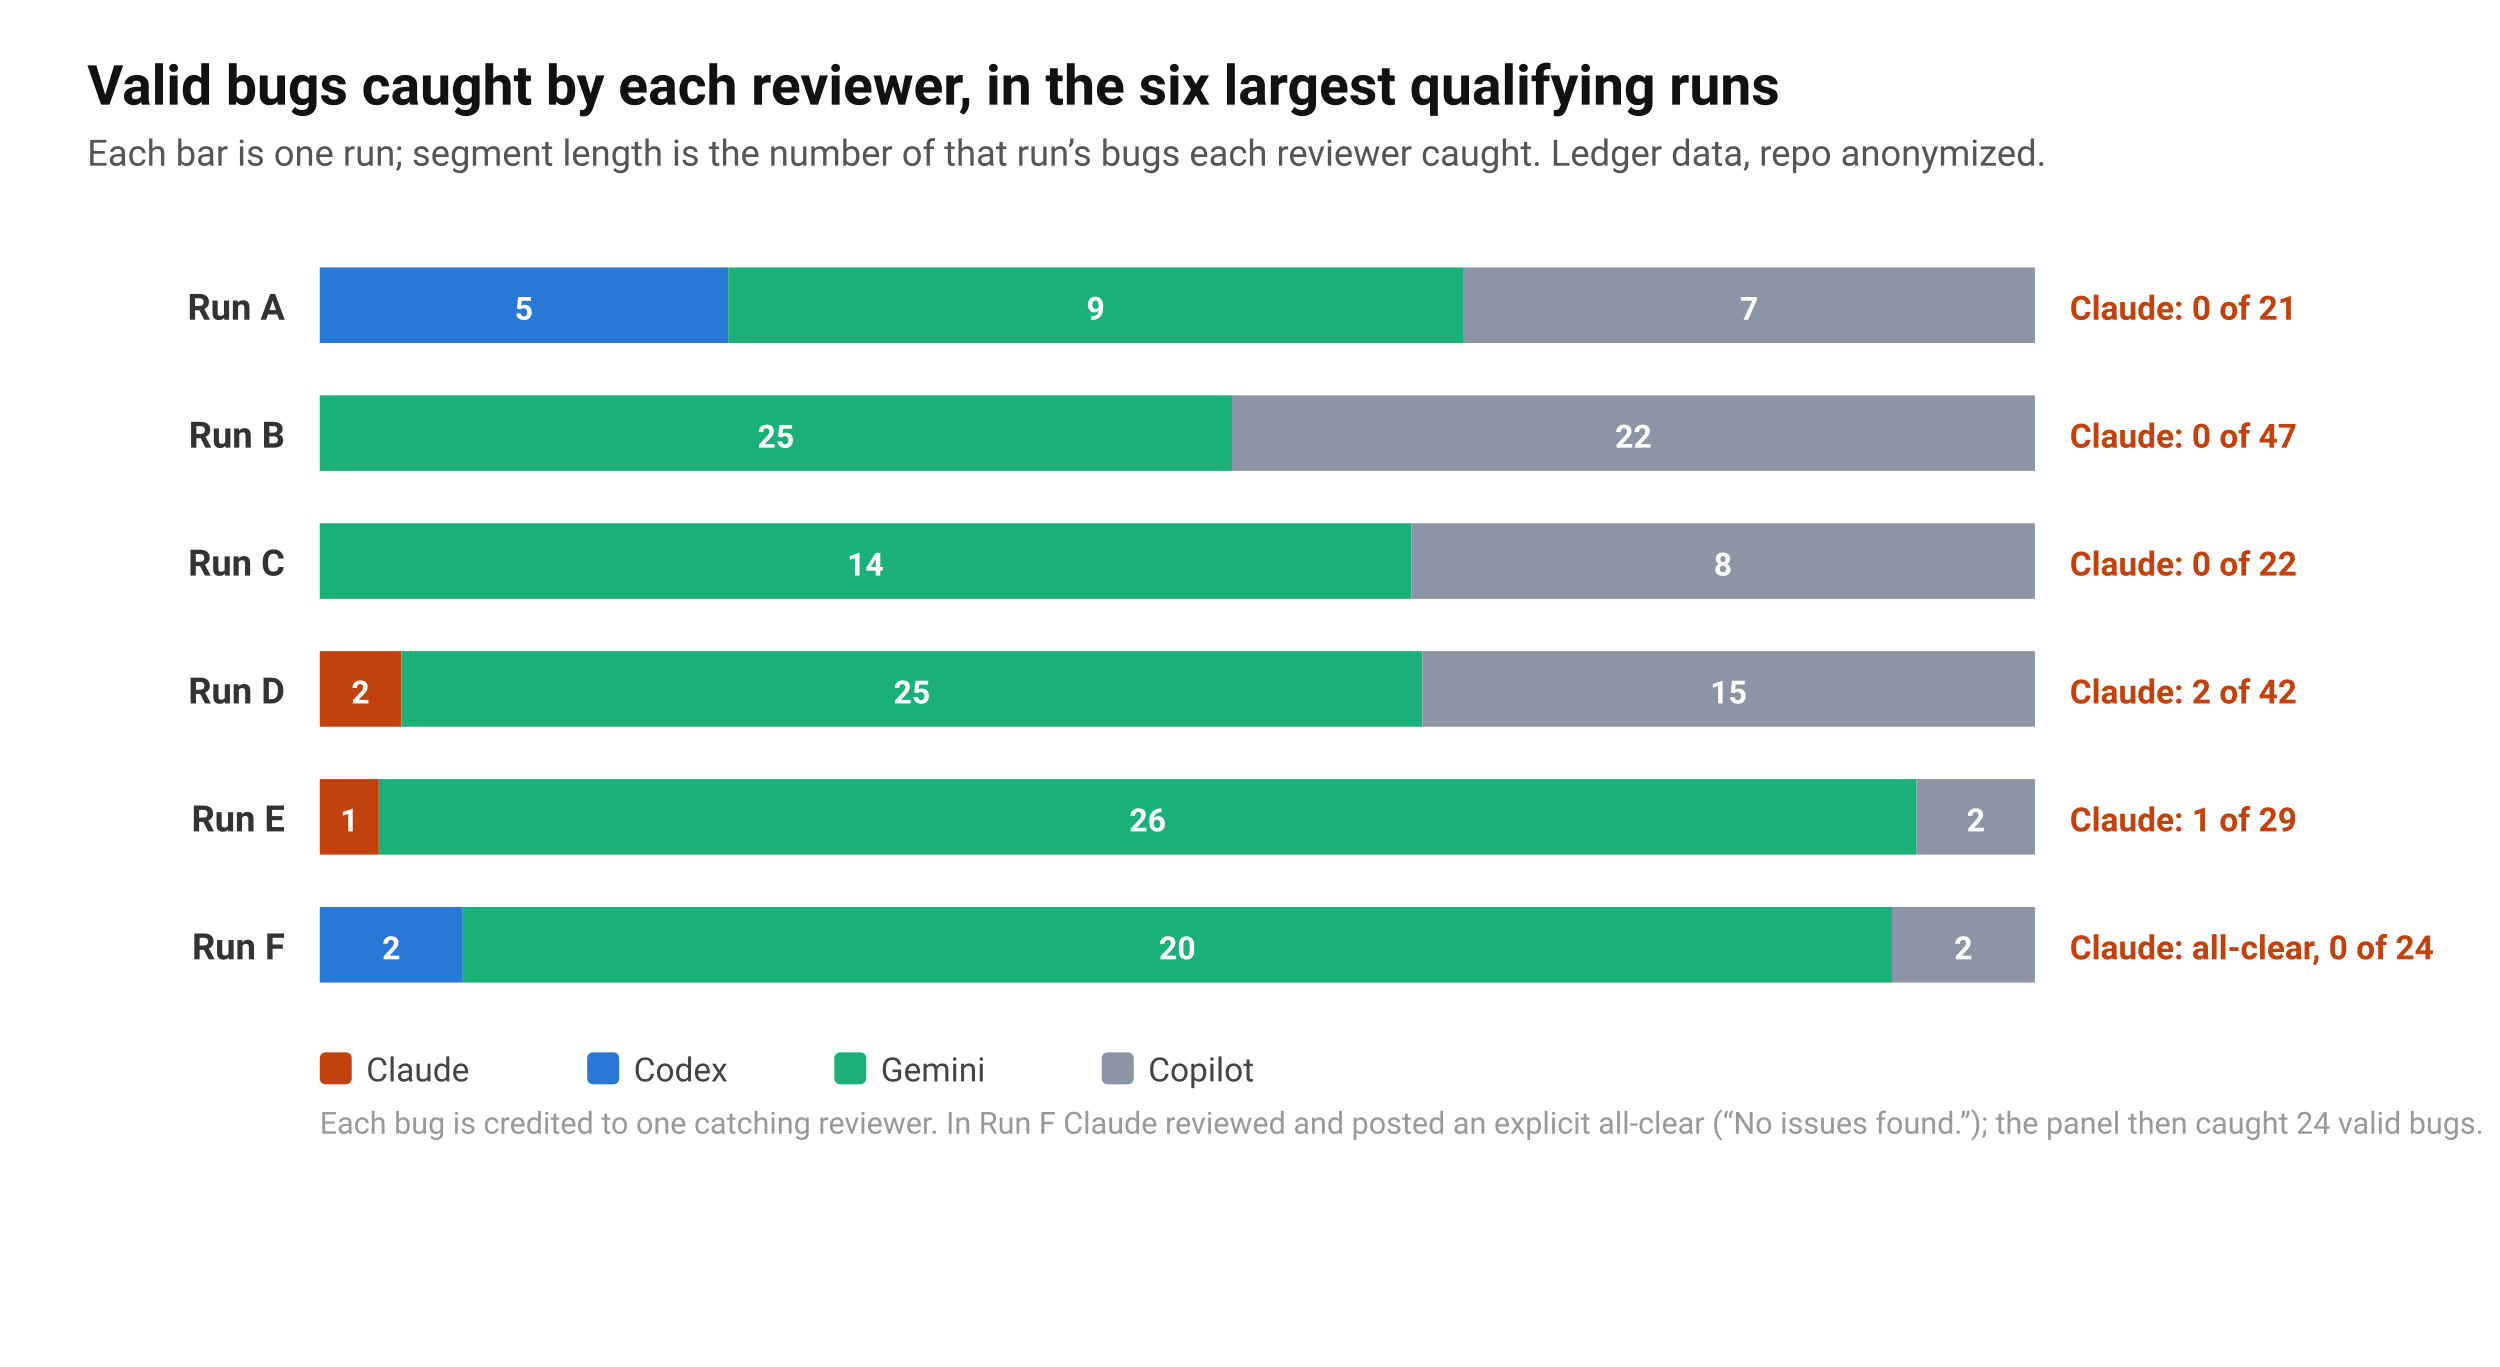
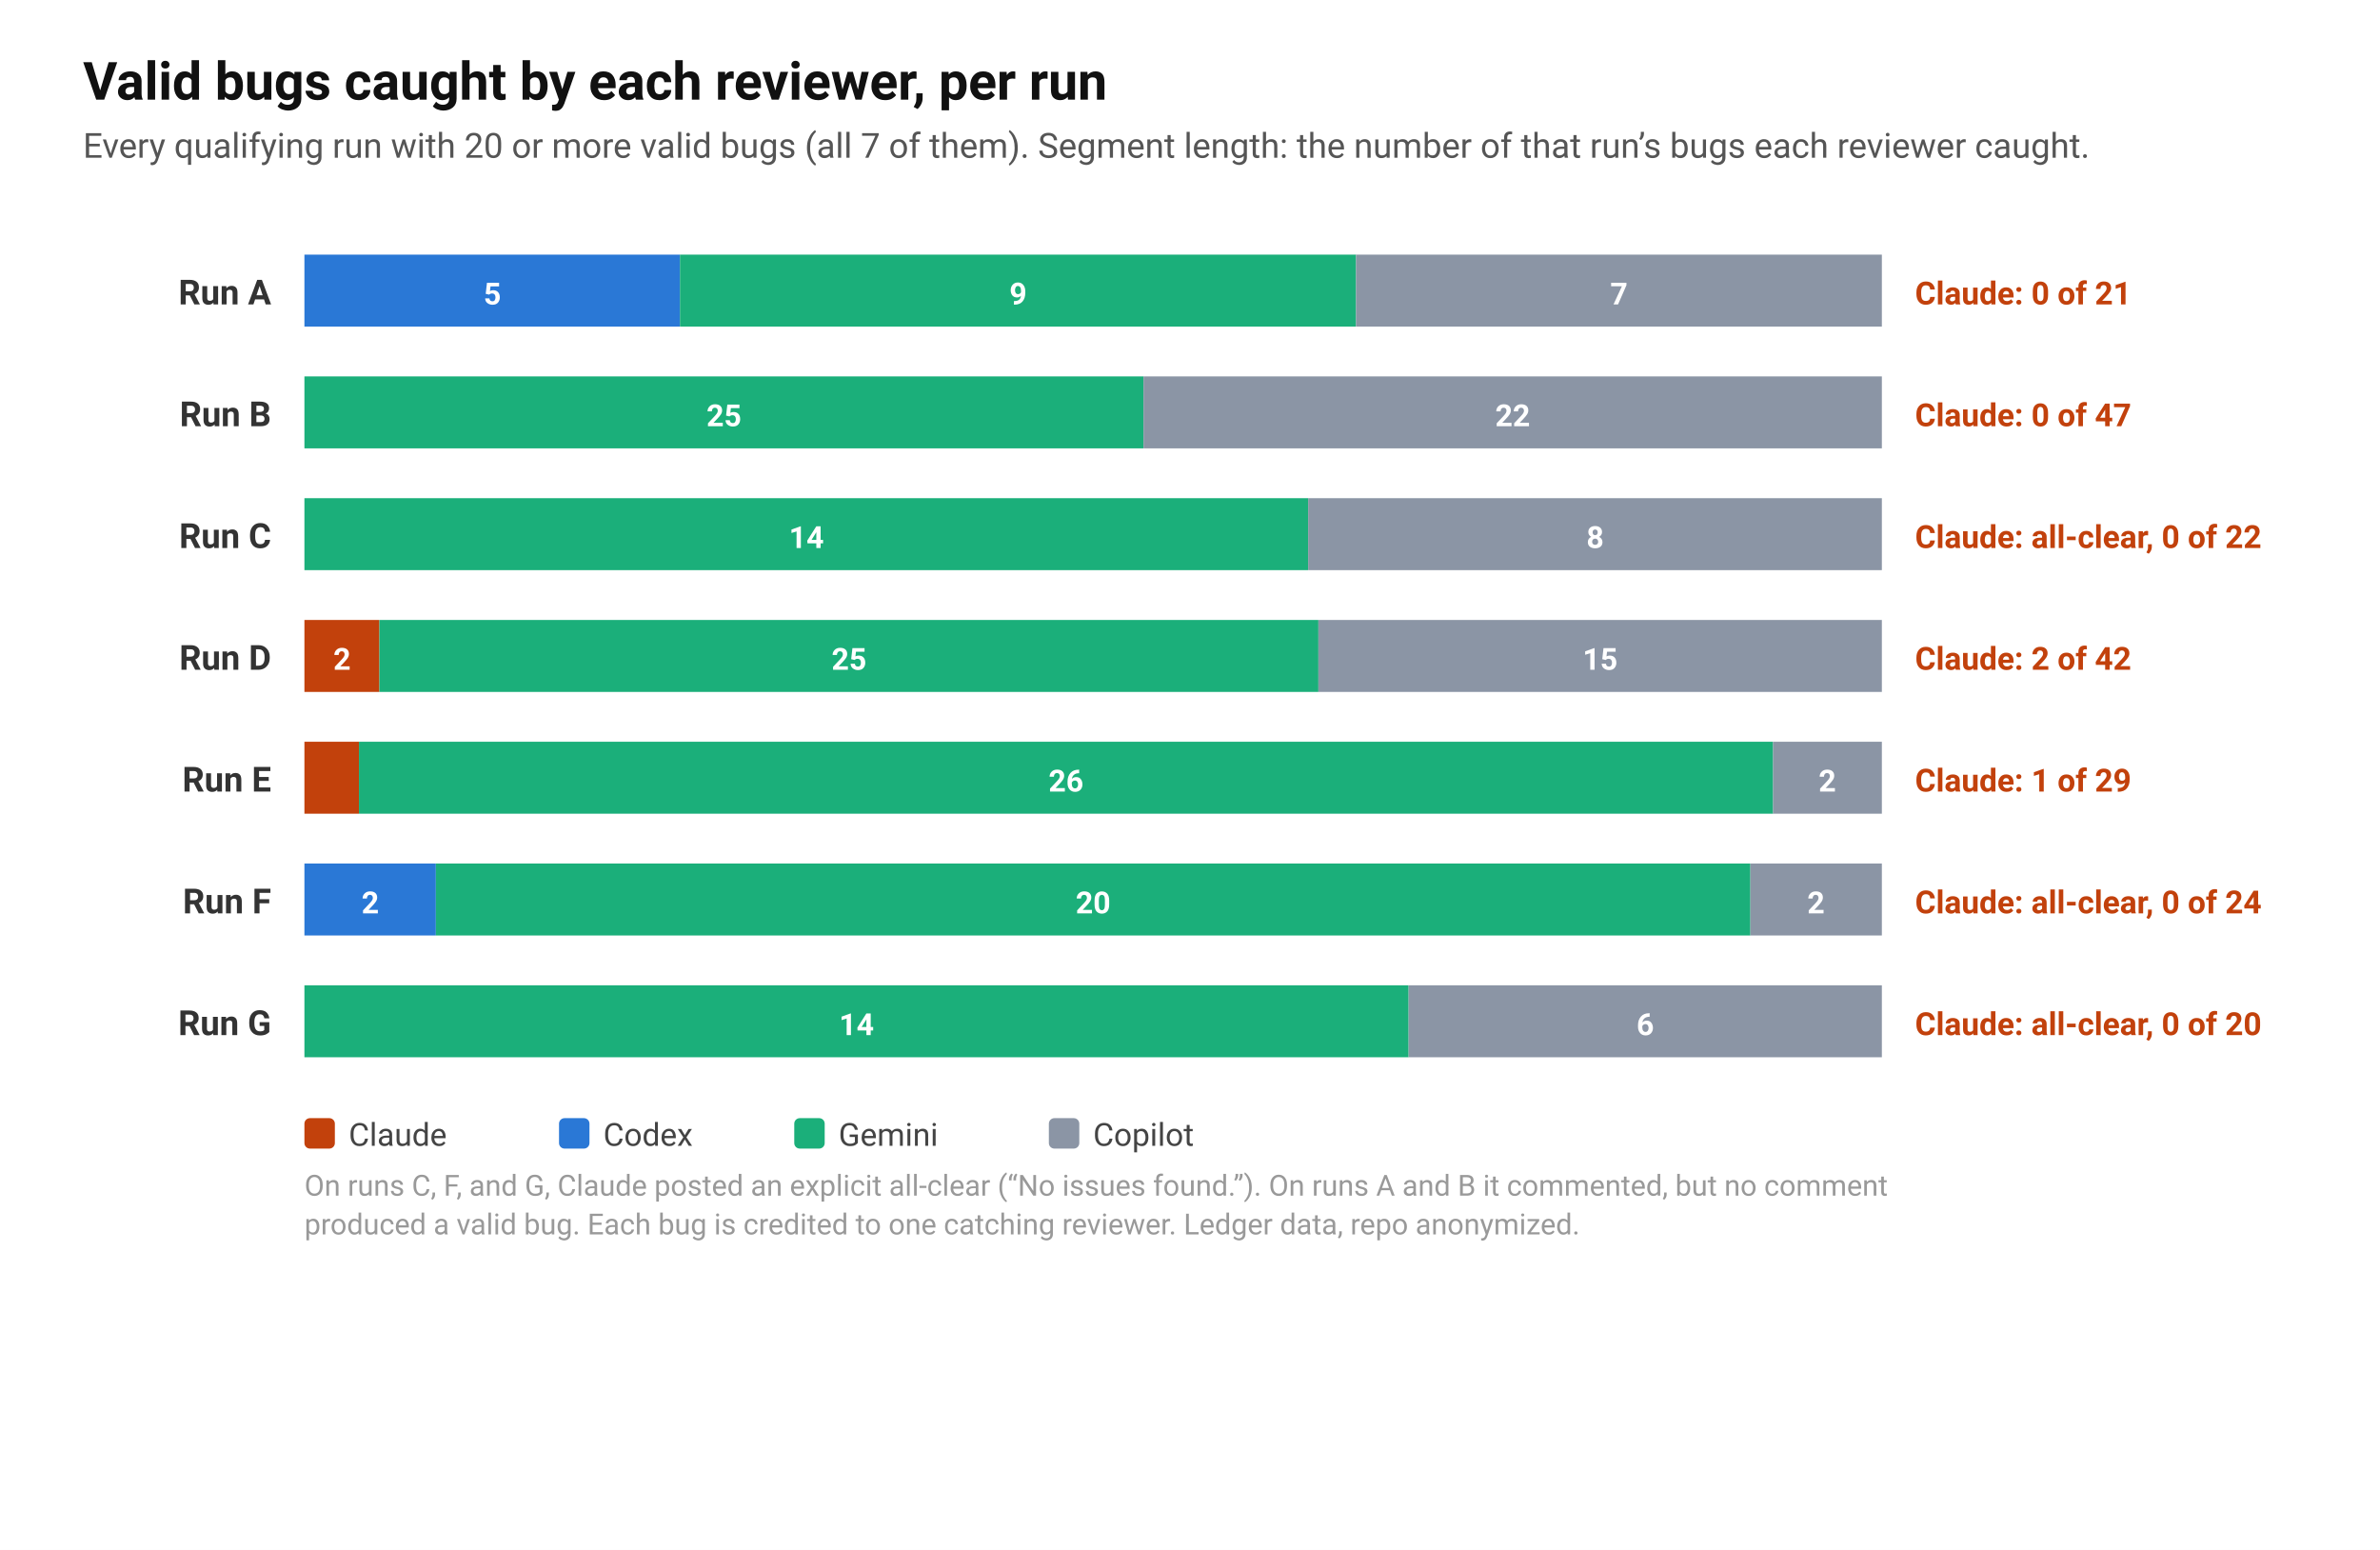
- <svg xmlns="http://www.w3.org/2000/svg" viewBox="0 0 860 470" font-family="-apple-system,Segoe UI,Roboto,Helvetica,Arial,sans-serif">
-   <rect width="860" height="470" fill="#fff" />
-   <text x="30" y="36" font-size="19" font-weight="700" fill="#111">Valid bugs caught by each reviewer, in the six largest qualifying runs</text>
-   <text x="30" y="57" font-size="12.5" fill="#555">Each bar is one run; segment length is the number of that run’s bugs each reviewer caught. Ledger data, repo anonymized.</text>
+ <svg xmlns="http://www.w3.org/2000/svg" viewBox="0 0 860 560" font-family="-apple-system,Segoe UI,Roboto,Helvetica,Arial,sans-serif">
+   <rect width="860" height="560" fill="#fff" />
+   <text x="30" y="36" font-size="19" font-weight="700" fill="#111">Valid bugs caught by each reviewer, per run</text>
+   <text x="30" y="57" font-size="12.5" fill="#555">Every qualifying run with 20 or more valid bugs (all 7 of them). Segment length: the number of that run’s bugs each reviewer caught.</text>
  <text x="98" y="110" font-size="12.5" font-weight="700" fill="#333" text-anchor="end">Run A</text>
-   <rect x="110.0" y="92" width="140.5" height="26" fill="#2A78D6" />
-   <text x="180.2" y="110" font-size="11" font-weight="700" fill="#fff" text-anchor="middle">5</text>
-   <rect x="250.5" y="92" width="252.9" height="26" fill="#1BAF7A" />
-   <text x="376.9" y="110" font-size="11" font-weight="700" fill="#fff" text-anchor="middle">9</text>
-   <rect x="503.3" y="92" width="196.7" height="26" fill="#8B95A5" />
-   <text x="601.7" y="110" font-size="11" font-weight="700" fill="#fff" text-anchor="middle">7</text>
-   <text x="712" y="110" font-size="11.5" font-weight="700" fill="#C2410C">Claude: 0 of 21</text>
+   <rect x="110.0" y="92" width="135.7" height="26" fill="#2A78D6" />
+   <text x="177.9" y="110" font-size="11" font-weight="700" fill="#fff" text-anchor="middle">5</text>
+   <rect x="245.7" y="92" width="244.3" height="26" fill="#1BAF7A" />
+   <text x="367.9" y="110" font-size="11" font-weight="700" fill="#fff" text-anchor="middle">9</text>
+   <rect x="490.0" y="92" width="190.0" height="26" fill="#8B95A5" />
+   <text x="585.0" y="110" font-size="11" font-weight="700" fill="#fff" text-anchor="middle">7</text>
+   <text x="692" y="110" font-size="11.5" font-weight="700" fill="#C2410C">Claude: 0 of 21</text>
  <text x="98" y="154" font-size="12.5" font-weight="700" fill="#333" text-anchor="end">Run B</text>
-   <rect x="110.0" y="136" width="313.8" height="26" fill="#1BAF7A" />
-   <text x="266.9" y="154" font-size="11" font-weight="700" fill="#fff" text-anchor="middle">25</text>
-   <rect x="423.8" y="136" width="276.2" height="26" fill="#8B95A5" />
-   <text x="561.9" y="154" font-size="11" font-weight="700" fill="#fff" text-anchor="middle">22</text>
-   <text x="712" y="154" font-size="11.5" font-weight="700" fill="#C2410C">Claude: 0 of 47</text>
+   <rect x="110.0" y="136" width="303.2" height="26" fill="#1BAF7A" />
+   <text x="261.6" y="154" font-size="11" font-weight="700" fill="#fff" text-anchor="middle">25</text>
+   <rect x="413.2" y="136" width="266.8" height="26" fill="#8B95A5" />
+   <text x="546.6" y="154" font-size="11" font-weight="700" fill="#fff" text-anchor="middle">22</text>
+   <text x="692" y="154" font-size="11.5" font-weight="700" fill="#C2410C">Claude: 0 of 47</text>
  <text x="98" y="198" font-size="12.5" font-weight="700" fill="#333" text-anchor="end">Run C</text>
-   <rect x="110.0" y="180" width="375.5" height="26" fill="#1BAF7A" />
-   <text x="297.7" y="198" font-size="11" font-weight="700" fill="#fff" text-anchor="middle">14</text>
-   <rect x="485.5" y="180" width="214.5" height="26" fill="#8B95A5" />
-   <text x="592.7" y="198" font-size="11" font-weight="700" fill="#fff" text-anchor="middle">8</text>
-   <text x="712" y="198" font-size="11.5" font-weight="700" fill="#C2410C">Claude: 0 of 22</text>
+   <rect x="110.0" y="180" width="362.7" height="26" fill="#1BAF7A" />
+   <text x="291.4" y="198" font-size="11" font-weight="700" fill="#fff" text-anchor="middle">14</text>
+   <rect x="472.7" y="180" width="207.3" height="26" fill="#8B95A5" />
+   <text x="576.4" y="198" font-size="11" font-weight="700" fill="#fff" text-anchor="middle">8</text>
+   <text x="692" y="198" font-size="11.5" font-weight="700" fill="#C2410C">Claude: all-clear, 0 of 22</text>
  <text x="98" y="242" font-size="12.5" font-weight="700" fill="#333" text-anchor="end">Run D</text>
-   <rect x="110.0" y="224" width="28.1" height="26" fill="#C2410C" />
-   <text x="124.0" y="242" font-size="11" font-weight="700" fill="#fff" text-anchor="middle">2</text>
-   <rect x="138.1" y="224" width="351.2" height="26" fill="#1BAF7A" />
-   <text x="313.7" y="242" font-size="11" font-weight="700" fill="#fff" text-anchor="middle">25</text>
-   <rect x="489.3" y="224" width="210.7" height="26" fill="#8B95A5" />
-   <text x="594.6" y="242" font-size="11" font-weight="700" fill="#fff" text-anchor="middle">15</text>
-   <text x="712" y="242" font-size="11.5" font-weight="700" fill="#C2410C">Claude: 2 of 42</text>
+   <rect x="110.0" y="224" width="27.1" height="26" fill="#C2410C" />
+   <text x="123.6" y="242" font-size="11" font-weight="700" fill="#fff" text-anchor="middle">2</text>
+   <rect x="137.1" y="224" width="339.3" height="26" fill="#1BAF7A" />
+   <text x="306.8" y="242" font-size="11" font-weight="700" fill="#fff" text-anchor="middle">25</text>
+   <rect x="476.4" y="224" width="203.6" height="26" fill="#8B95A5" />
+   <text x="578.2" y="242" font-size="11" font-weight="700" fill="#fff" text-anchor="middle">15</text>
+   <text x="692" y="242" font-size="11.5" font-weight="700" fill="#C2410C">Claude: 2 of 42</text>
  <text x="98" y="286" font-size="12.5" font-weight="700" fill="#333" text-anchor="end">Run E</text>
-   <rect x="110.0" y="268" width="20.3" height="26" fill="#C2410C" />
-   <text x="120.2" y="286" font-size="11" font-weight="700" fill="#fff" text-anchor="middle">1</text>
-   <rect x="130.3" y="268" width="529.0" height="26" fill="#1BAF7A" />
-   <text x="394.8" y="286" font-size="11" font-weight="700" fill="#fff" text-anchor="middle">26</text>
-   <rect x="659.3" y="268" width="40.7" height="26" fill="#8B95A5" />
-   <text x="679.7" y="286" font-size="11" font-weight="700" fill="#fff" text-anchor="middle">2</text>
-   <text x="712" y="286" font-size="11.5" font-weight="700" fill="#C2410C">Claude: 1 of 29</text>
+   <rect x="110.0" y="268" width="19.7" height="26" fill="#C2410C" />
+   <rect x="129.7" y="268" width="511.0" height="26" fill="#1BAF7A" />
+   <text x="385.2" y="286" font-size="11" font-weight="700" fill="#fff" text-anchor="middle">26</text>
+   <rect x="640.7" y="268" width="39.3" height="26" fill="#8B95A5" />
+   <text x="660.3" y="286" font-size="11" font-weight="700" fill="#fff" text-anchor="middle">2</text>
+   <text x="692" y="286" font-size="11.5" font-weight="700" fill="#C2410C">Claude: 1 of 29</text>
  <text x="98" y="330" font-size="12.5" font-weight="700" fill="#333" text-anchor="end">Run F</text>
-   <rect x="110.0" y="312" width="49.2" height="26" fill="#2A78D6" />
-   <text x="134.6" y="330" font-size="11" font-weight="700" fill="#fff" text-anchor="middle">2</text>
-   <rect x="159.2" y="312" width="491.7" height="26" fill="#1BAF7A" />
-   <text x="405.0" y="330" font-size="11" font-weight="700" fill="#fff" text-anchor="middle">20</text>
-   <rect x="650.8" y="312" width="49.2" height="26" fill="#8B95A5" />
-   <text x="675.4" y="330" font-size="11" font-weight="700" fill="#fff" text-anchor="middle">2</text>
-   <text x="712" y="330" font-size="11.5" font-weight="700" fill="#C2410C">Claude: all-clear, 0 of 24</text>
-   <rect x="110" y="362" width="11" height="11" rx="2" fill="#C2410C" />
-   <text x="126" y="372" font-size="11.5" fill="#444">Claude</text>
-   <rect x="202" y="362" width="11" height="11" rx="2" fill="#2A78D6" />
-   <text x="218" y="372" font-size="11.5" fill="#444">Codex</text>
-   <rect x="287" y="362" width="11" height="11" rx="2" fill="#1BAF7A" />
-   <text x="303" y="372" font-size="11.5" fill="#444">Gemini</text>
-   <rect x="379" y="362" width="11" height="11" rx="2" fill="#8B95A5" />
-   <text x="395" y="372" font-size="11.5" fill="#444">Copilot</text>
-   <text x="110" y="390" font-size="10.5" fill="#999">Each bug is credited to one catching reviewer. In Run F Claude reviewed and posted an explicit all-clear (“No issues found.”); the panel then caught 24 valid bugs.</text>
+   <rect x="110.0" y="312" width="47.5" height="26" fill="#2A78D6" />
+   <text x="133.8" y="330" font-size="11" font-weight="700" fill="#fff" text-anchor="middle">2</text>
+   <rect x="157.5" y="312" width="475.0" height="26" fill="#1BAF7A" />
+   <text x="395.0" y="330" font-size="11" font-weight="700" fill="#fff" text-anchor="middle">20</text>
+   <rect x="632.5" y="312" width="47.5" height="26" fill="#8B95A5" />
+   <text x="656.2" y="330" font-size="11" font-weight="700" fill="#fff" text-anchor="middle">2</text>
+   <text x="692" y="330" font-size="11.5" font-weight="700" fill="#C2410C">Claude: all-clear, 0 of 24</text>
+   <text x="98" y="374" font-size="12.5" font-weight="700" fill="#333" text-anchor="end">Run G</text>
+   <rect x="110.0" y="356" width="399.0" height="26" fill="#1BAF7A" />
+   <text x="309.5" y="374" font-size="11" font-weight="700" fill="#fff" text-anchor="middle">14</text>
+   <rect x="509.0" y="356" width="171.0" height="26" fill="#8B95A5" />
+   <text x="594.5" y="374" font-size="11" font-weight="700" fill="#fff" text-anchor="middle">6</text>
+   <text x="692" y="374" font-size="11.5" font-weight="700" fill="#C2410C">Claude: all-clear, 0 of 20</text>
+   <rect x="110" y="404" width="11" height="11" rx="2" fill="#C2410C" />
+   <text x="126" y="414" font-size="11.5" fill="#444">Claude</text>
+   <rect x="202" y="404" width="11" height="11" rx="2" fill="#2A78D6" />
+   <text x="218" y="414" font-size="11.5" fill="#444">Codex</text>
+   <rect x="287" y="404" width="11" height="11" rx="2" fill="#1BAF7A" />
+   <text x="303" y="414" font-size="11.5" fill="#444">Gemini</text>
+   <rect x="379" y="404" width="11" height="11" rx="2" fill="#8B95A5" />
+   <text x="395" y="414" font-size="11.5" fill="#444">Copilot</text>
+   <text x="110" y="432" font-size="10.5" fill="#999">On runs C, F, and G, Claude posted an explicit all-clear (“No issues found.”). On runs A and B it commented, but no comment</text>
+   <text x="110" y="446" font-size="10.5" fill="#999">produced a valid bug. Each bug is credited to one catching reviewer. Ledger data, repo anonymized.</text>
</svg>
